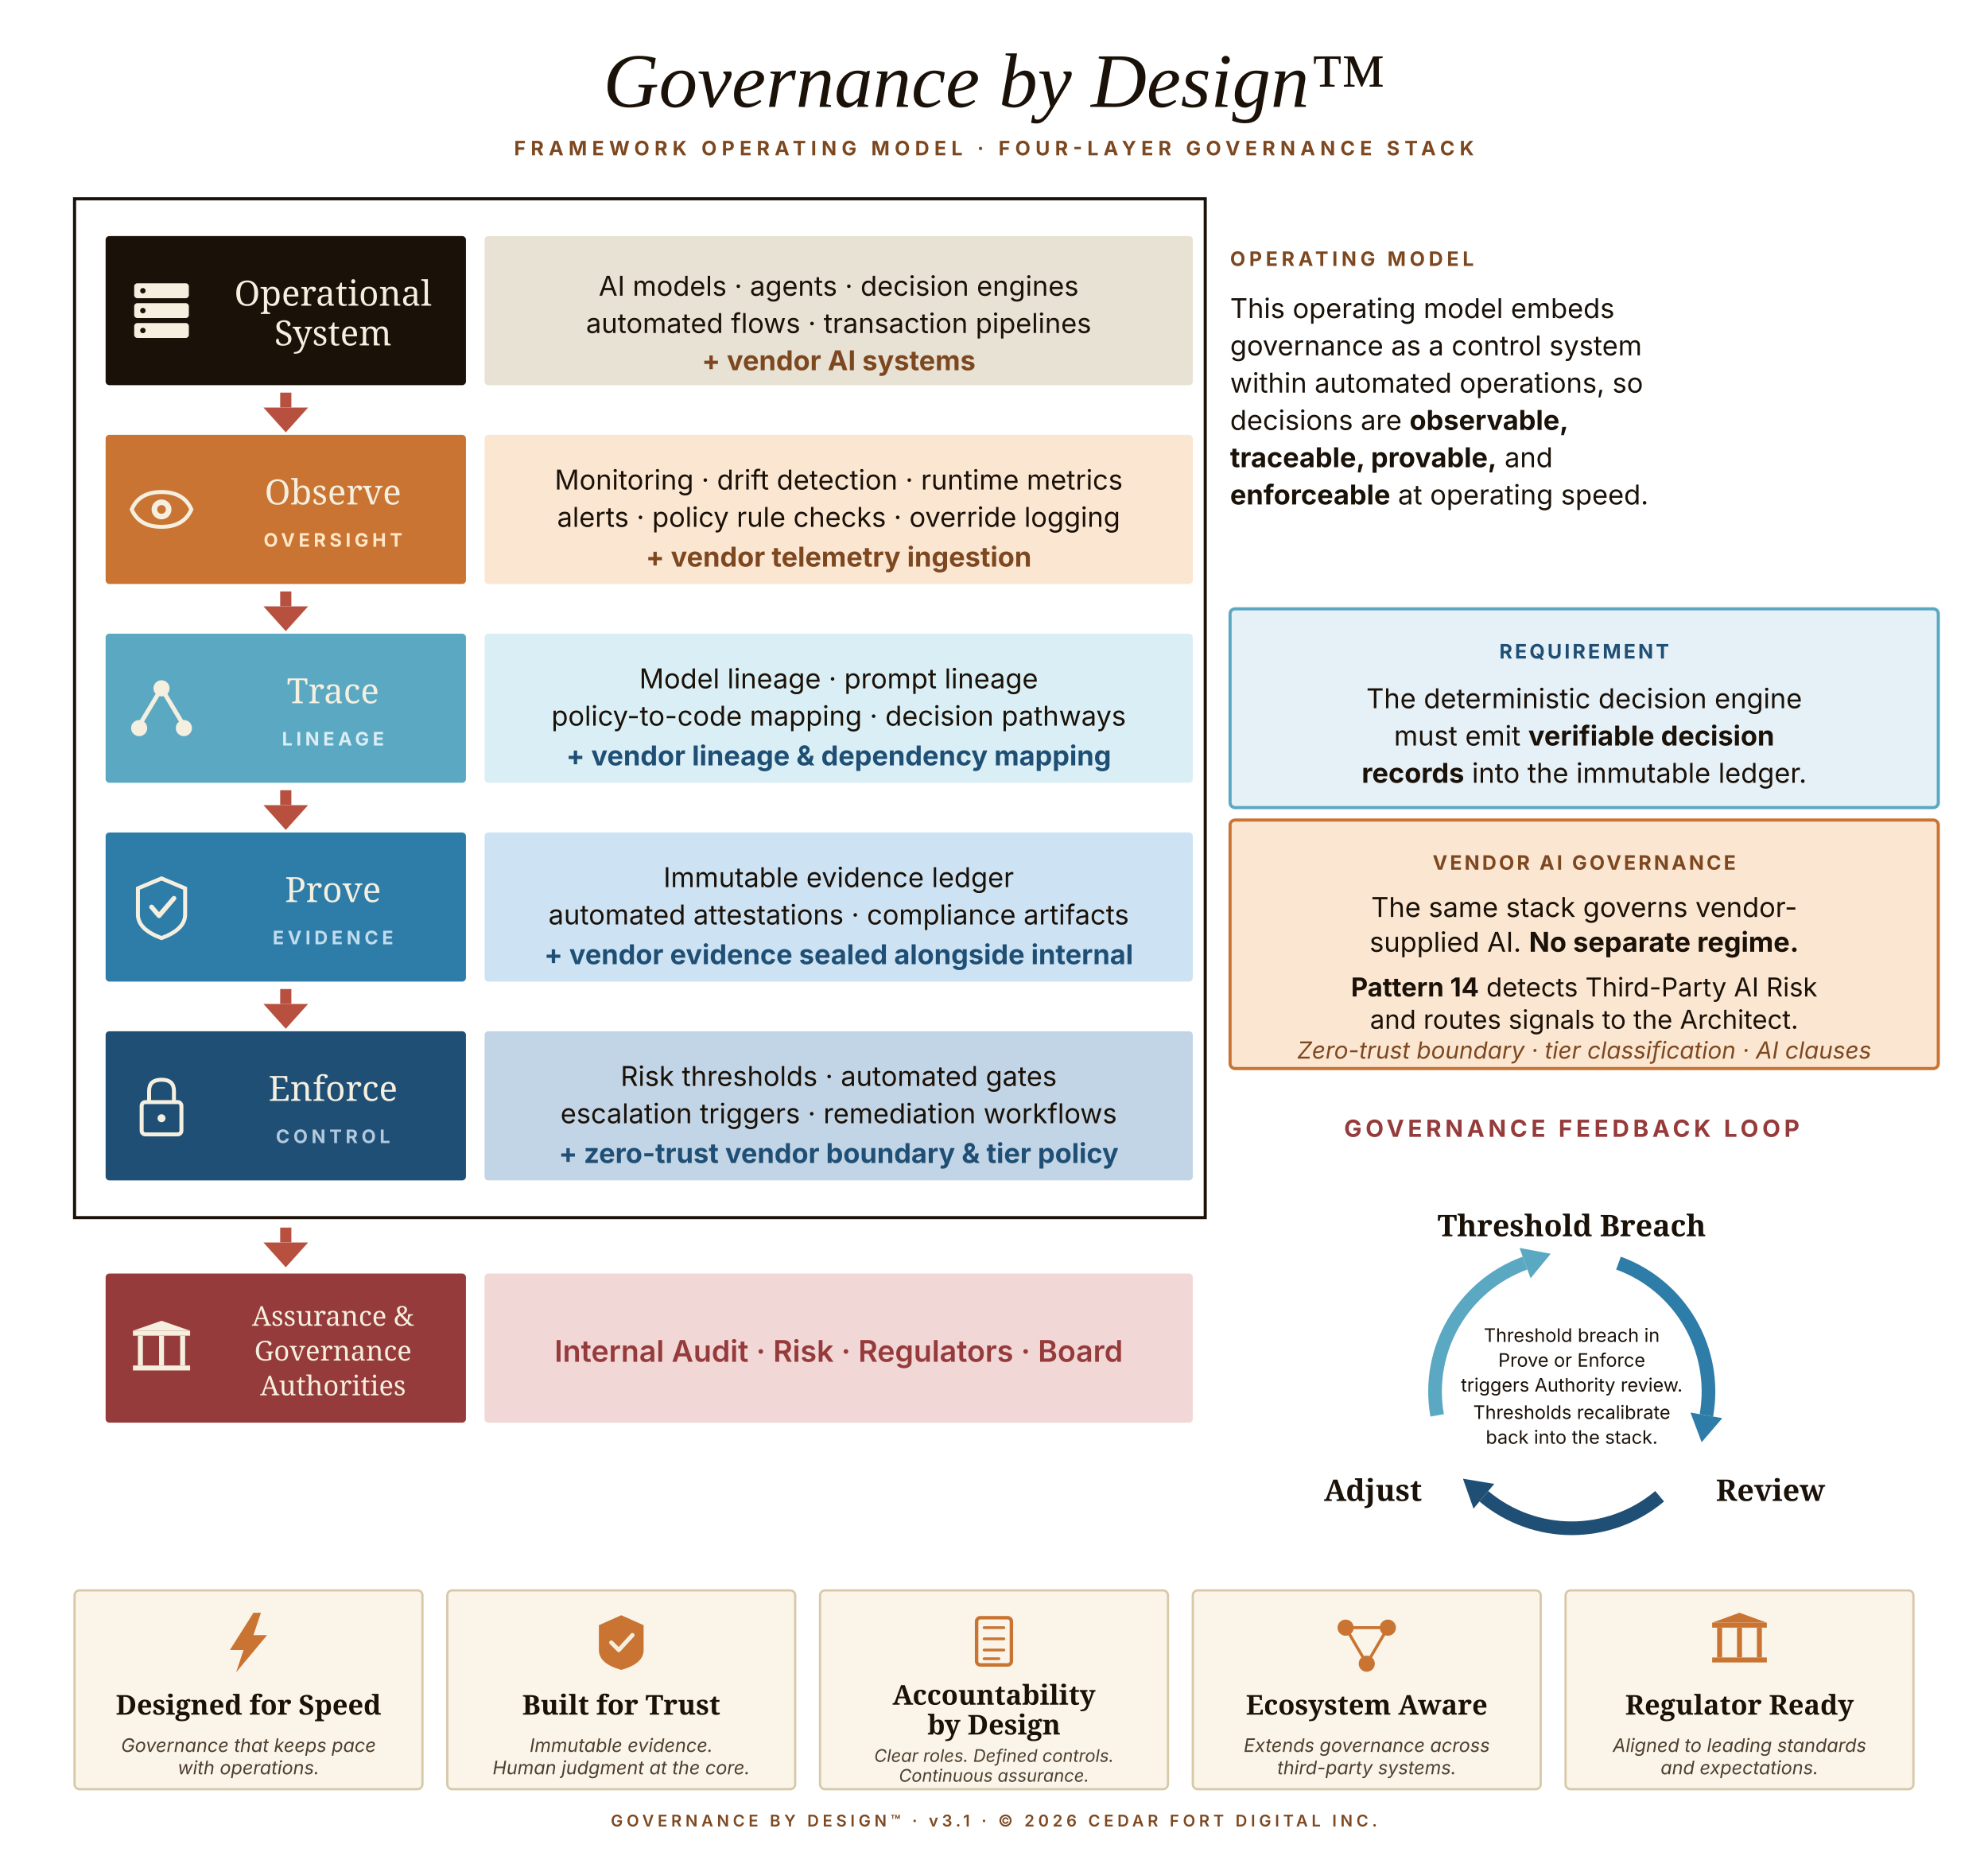
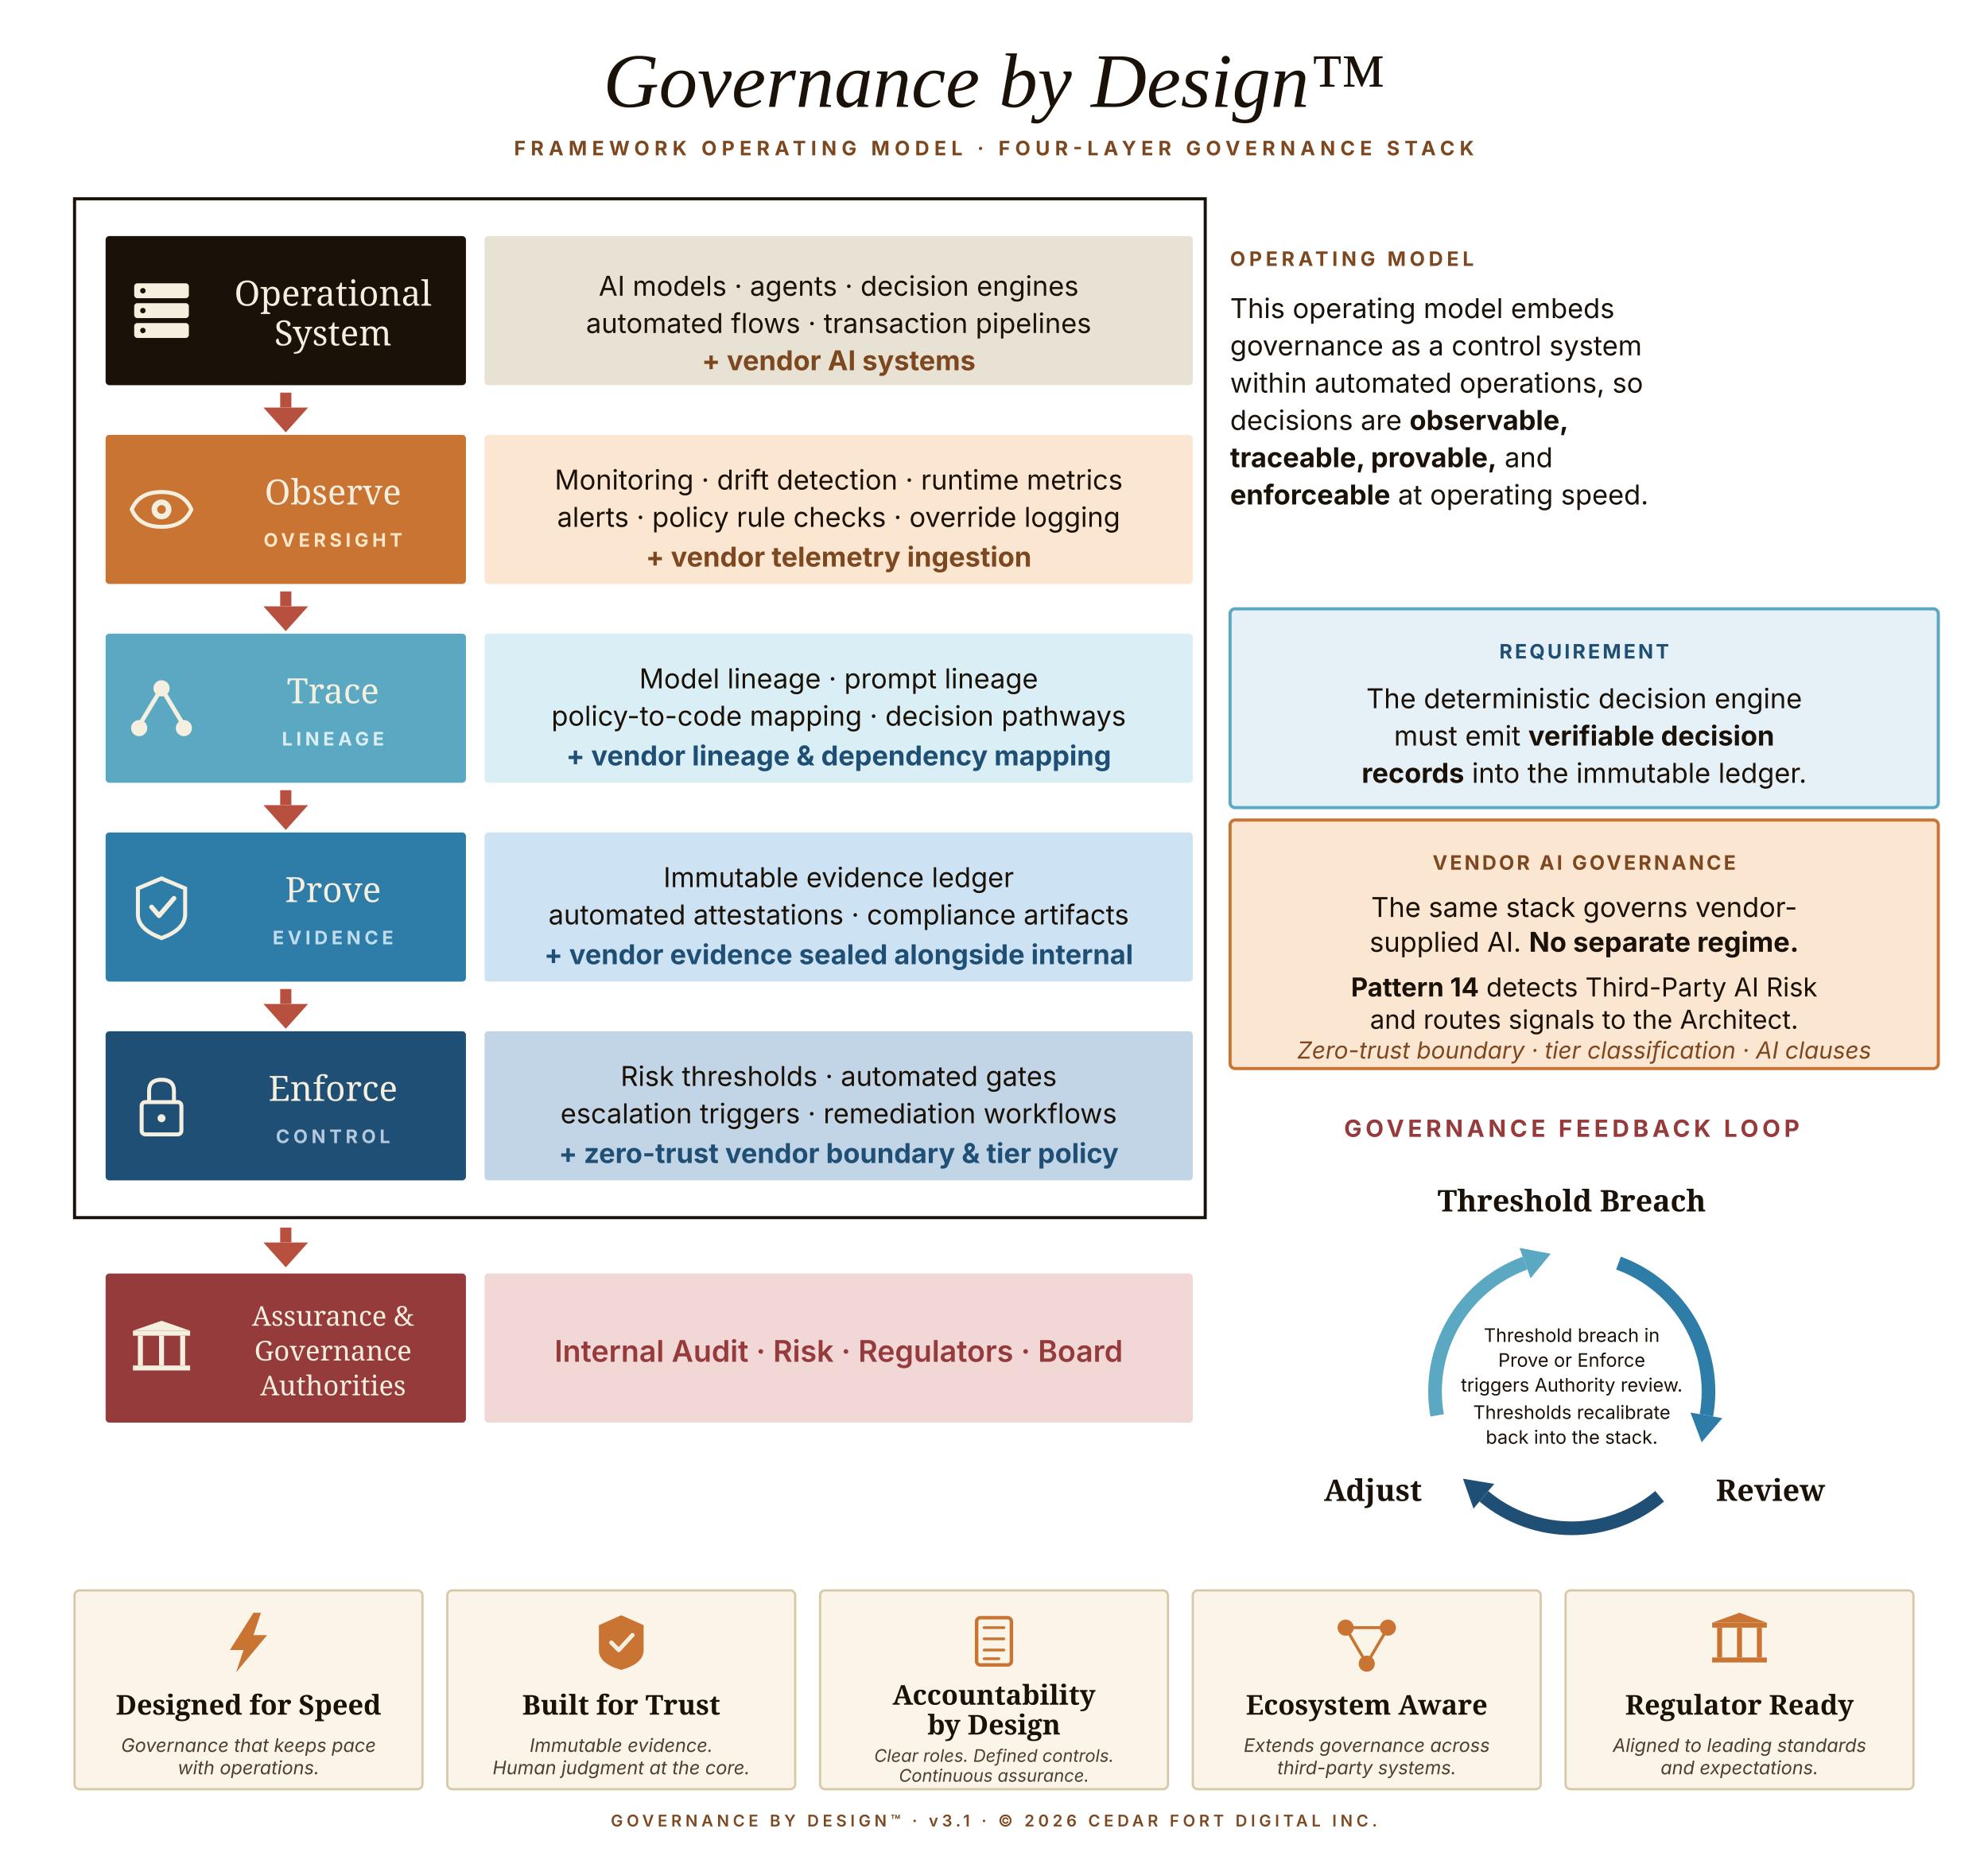
<svg xmlns="http://www.w3.org/2000/svg" viewBox="0 0 1600 1490" font-family="-apple-system, BlinkMacSystemFont, 'Segoe UI', 'Inter', Arial, sans-serif">
  <text x="800" y="86" text-anchor="middle" font-family="'Fraunces', Georgia, 'Times New Roman', serif" font-style="italic" font-size="62" font-weight="500" fill="#1A1108">Governance by Design™</text>
  <text x="800" y="125" text-anchor="middle" font-size="16" font-weight="700" letter-spacing="4" fill="#7D4820">FRAMEWORK OPERATING MODEL · FOUR-LAYER GOVERNANCE STACK</text>
  <rect x="60" y="160" width="910" height="820" fill="none" stroke="#1A1108" stroke-width="2.5" />
  <g transform="translate(85 190)">
    <rect width="290" height="120" rx="3" fill="#1A1108" />
    <g transform="translate(45 60)" fill="#F5EFDF">
      <rect x="-22" y="-22" width="44" height="12" rx="2.5" />
      <rect x="-22" y="-6" width="44" height="12" rx="2.5" />
      <rect x="-22" y="10" width="44" height="12" rx="2.5" />
      <circle cx="-15" cy="-16" r="2.2" fill="#1A1108" />
      <circle cx="-15" cy="0" r="2.2" fill="#1A1108" />
      <circle cx="-15" cy="16" r="2.2" fill="#1A1108" />
    </g>
    <text x="183" y="56" text-anchor="middle" font-family="'Fraunces', Georgia, serif" font-size="28" font-weight="500" fill="#F5EFDF">Operational</text>
    <text x="183" y="88" text-anchor="middle" font-family="'Fraunces', Georgia, serif" font-size="28" font-weight="500" fill="#F5EFDF">System</text>
  </g>
  <g transform="translate(390 190)">
    <rect width="570" height="120" rx="3" fill="#E8E2D4" />
    <text x="285" y="48" text-anchor="middle" font-size="22" fill="#1A1108">AI models · agents · decision engines</text>
    <text x="285" y="78" text-anchor="middle" font-size="22" fill="#1A1108">automated flows · transaction pipelines</text>
    <text x="285" y="108" text-anchor="middle" font-size="22" font-weight="700" fill="#7D4820">+ vendor AI systems</text>
  </g>
  <line x1="230" y1="316" x2="230" y2="328" stroke="#B85040" stroke-width="9" stroke-linecap="butt" />
  <polygon points="212,328 248,328 230,348" fill="#B85040" />
  <g transform="translate(85 350)">
    <rect width="290" height="120" rx="3" fill="#C97432" />
    <g transform="translate(45 60)">
      <path d="M -24 0 Q -18 -14 0 -14 Q 18 -14 24 0 Q 18 14 0 14 Q -18 14 -24 0 Z" fill="none" stroke="#F5EFDF" stroke-width="3.2" />
      <circle cx="0" cy="0" r="8" fill="#F5EFDF" />
      <circle cx="0" cy="0" r="3.5" fill="#C97432" />
    </g>
    <text x="183" y="56" text-anchor="middle" font-family="'Fraunces', Georgia, serif" font-size="28" font-weight="500" fill="#F5EFDF">Observe</text>
    <text x="183" y="90" text-anchor="middle" font-size="15" font-weight="700" letter-spacing="3" fill="#FFE7C8">OVERSIGHT</text>
  </g>
  <g transform="translate(390 350)">
    <rect width="570" height="120" rx="3" fill="#FBE6D2" />
    <text x="285" y="44" text-anchor="middle" font-size="22" fill="#1A1108">Monitoring · drift detection · runtime metrics</text>
    <text x="285" y="74" text-anchor="middle" font-size="22" fill="#1A1108">alerts · policy rule checks · override logging</text>
    <text x="285" y="106" text-anchor="middle" font-size="22" font-weight="700" fill="#7D4820">+ vendor telemetry ingestion</text>
  </g>
  <line x1="230" y1="476" x2="230" y2="488" stroke="#B85040" stroke-width="9" stroke-linecap="butt" />
  <polygon points="212,488 248,488 230,508" fill="#B85040" />
  <g transform="translate(85 510)">
    <rect width="290" height="120" rx="3" fill="#5BA8C2" />
    <g transform="translate(45 60)">
      <line x1="0" y1="-16" x2="-18" y2="14" stroke="#F5EFDF" stroke-width="3.5" stroke-linecap="round" />
      <line x1="0" y1="-16" x2="18" y2="14" stroke="#F5EFDF" stroke-width="3.5" stroke-linecap="round" />
      <circle cx="0" cy="-16" r="6.5" fill="#F5EFDF" />
      <circle cx="-18" cy="16" r="6.5" fill="#F5EFDF" />
      <circle cx="18" cy="16" r="6.5" fill="#F5EFDF" />
    </g>
    <text x="183" y="56" text-anchor="middle" font-family="'Fraunces', Georgia, serif" font-size="28" font-weight="500" fill="#F5EFDF">Trace</text>
    <text x="183" y="90" text-anchor="middle" font-size="15" font-weight="700" letter-spacing="3" fill="#DBEEF6">LINEAGE</text>
  </g>
  <g transform="translate(390 510)">
    <rect width="570" height="120" rx="3" fill="#DAEFF5" />
    <text x="285" y="44" text-anchor="middle" font-size="22" fill="#1A1108">Model lineage · prompt lineage</text>
    <text x="285" y="74" text-anchor="middle" font-size="22" fill="#1A1108">policy-to-code mapping · decision pathways</text>
    <text x="285" y="106" text-anchor="middle" font-size="22" font-weight="700" fill="#1F4F75">+ vendor lineage &amp; dependency mapping</text>
  </g>
  <line x1="230" y1="636" x2="230" y2="648" stroke="#B85040" stroke-width="9" stroke-linecap="butt" />
  <polygon points="212,648 248,648 230,668" fill="#B85040" />
  <g transform="translate(85 670)">
    <rect width="290" height="120" rx="3" fill="#2E7DA8" />
    <g transform="translate(45 60)">
      <path d="M 0 -23 L 19 -15 L 19 6 Q 19 18 0 25 Q -19 18 -19 6 L -19 -15 Z" fill="none" stroke="#F5EFDF" stroke-width="3.2" />
      <path d="M -8 0 L -2 7 L 10 -7" fill="none" stroke="#F5EFDF" stroke-width="3.8" stroke-linecap="round" stroke-linejoin="round" />
    </g>
    <text x="183" y="56" text-anchor="middle" font-family="'Fraunces', Georgia, serif" font-size="28" font-weight="500" fill="#F5EFDF">Prove</text>
    <text x="183" y="90" text-anchor="middle" font-size="15" font-weight="700" letter-spacing="3" fill="#C0DCEE">EVIDENCE</text>
  </g>
  <g transform="translate(390 670)">
    <rect width="570" height="120" rx="3" fill="#CDE3F3" />
    <text x="285" y="44" text-anchor="middle" font-size="22" fill="#1A1108">Immutable evidence ledger</text>
    <text x="285" y="74" text-anchor="middle" font-size="22" fill="#1A1108">automated attestations · compliance artifacts</text>
    <text x="285" y="106" text-anchor="middle" font-size="22" font-weight="700" fill="#1F4F75">+ vendor evidence sealed alongside internal</text>
  </g>
  <line x1="230" y1="796" x2="230" y2="808" stroke="#B85040" stroke-width="9" stroke-linecap="butt" />
  <polygon points="212,808 248,808 230,828" fill="#B85040" />
  <g transform="translate(85 830)">
    <rect width="290" height="120" rx="3" fill="#1F4F75" />
    <g transform="translate(45 60)">
      <rect x="-16" y="-3" width="32" height="26" rx="3" fill="none" stroke="#F5EFDF" stroke-width="3.2" />
      <path d="M -10 -3 L -10 -12 Q -10 -21 0 -21 Q 10 -21 10 -12 L 10 -3" fill="none" stroke="#F5EFDF" stroke-width="3.2" />
      <circle cx="0" cy="10" r="3.2" fill="#F5EFDF" />
    </g>
    <text x="183" y="56" text-anchor="middle" font-family="'Fraunces', Georgia, serif" font-size="28" font-weight="500" fill="#F5EFDF">Enforce</text>
    <text x="183" y="90" text-anchor="middle" font-size="15" font-weight="700" letter-spacing="3" fill="#B2C9DE">CONTROL</text>
  </g>
  <g transform="translate(390 830)">
    <rect width="570" height="120" rx="3" fill="#C2D5E6" />
    <text x="285" y="44" text-anchor="middle" font-size="22" fill="#1A1108">Risk thresholds · automated gates</text>
    <text x="285" y="74" text-anchor="middle" font-size="22" fill="#1A1108">escalation triggers · remediation workflows</text>
    <text x="285" y="106" text-anchor="middle" font-size="22" font-weight="700" fill="#1F4F75">+ zero-trust vendor boundary &amp; tier policy</text>
  </g>
  <line x1="230" y1="988" x2="230" y2="1000" stroke="#B85040" stroke-width="9" stroke-linecap="butt" />
  <polygon points="212,1000 248,1000 230,1020" fill="#B85040" />
  <g transform="translate(85 1025)">
    <rect width="290" height="120" rx="3" fill="#963B3B" />
    <g transform="translate(45 60)" fill="#F5EFDF">
      <path d="M -23 -14 L 0 -22 L 23 -14 Z" />
      <rect x="-23" y="-14" width="46" height="4" />
      <rect x="-19" y="-10" width="4" height="24" />
      <rect x="-2" y="-10" width="4" height="24" />
      <rect x="15" y="-10" width="4" height="24" />
      <rect x="-23" y="14" width="46" height="4" />
    </g>
    <text x="183" y="42" text-anchor="middle" font-family="'Fraunces', Georgia, serif" font-size="22" font-weight="500" fill="#F5EFDF">Assurance &amp;</text>
    <text x="183" y="70" text-anchor="middle" font-family="'Fraunces', Georgia, serif" font-size="22" font-weight="500" fill="#F5EFDF">Governance</text>
    <text x="183" y="98" text-anchor="middle" font-family="'Fraunces', Georgia, serif" font-size="22" font-weight="500" fill="#F5EFDF">Authorities</text>
  </g>
  <g transform="translate(390 1025)">
    <rect width="570" height="120" rx="3" fill="#F2D7D7" />
    <text x="285" y="71" text-anchor="middle" font-size="24" font-weight="600" fill="#963B3B">Internal Audit · Risk · Regulators · Board</text>
  </g>
  <g transform="translate(990 190)">
    <text x="0" y="24" font-size="16" font-weight="700" letter-spacing="3" fill="#7D4820">OPERATING MODEL</text>
    <text x="0" y="66" font-size="22" fill="#1A1108">This operating model embeds</text>
    <text x="0" y="96" font-size="22" fill="#1A1108">governance as a control system</text>
    <text x="0" y="126" font-size="22" fill="#1A1108">within automated operations, so</text>
    <text x="0" y="156" font-size="22" fill="#1A1108">decisions are <tspan font-weight="700">observable,</tspan>
    </text>
    <text x="0" y="186" font-size="22" fill="#1A1108">
      <tspan font-weight="700">traceable, provable,</tspan> and</text>
    <text x="0" y="216" font-size="22" fill="#1A1108">
      <tspan font-weight="700">enforceable</tspan> at operating speed.</text>
  </g>
  <g transform="translate(990 490)">
    <rect width="570" height="160" rx="4" fill="#E5F0F7" stroke="#5BA8C2" stroke-width="2.5" />
    <text x="285" y="40" text-anchor="middle" font-size="16" font-weight="700" letter-spacing="2" fill="#1F4F75">REQUIREMENT</text>
    <text x="285" y="80" text-anchor="middle" font-size="22" fill="#1A1108">The deterministic decision engine</text>
    <text x="285" y="110" text-anchor="middle" font-size="22" fill="#1A1108">must emit <tspan font-weight="700">verifiable decision</tspan>
    </text>
    <text x="285" y="140" text-anchor="middle" font-size="22" fill="#1A1108">
      <tspan font-weight="700">records</tspan> into the immutable ledger.</text>
  </g>
  <g transform="translate(990 660)">
    <rect width="570" height="200" rx="4" fill="#FBE6D2" stroke="#C97432" stroke-width="2.5" />
    <text x="285" y="40" text-anchor="middle" font-size="16" font-weight="700" letter-spacing="2" fill="#7D4820">VENDOR AI GOVERNANCE</text>
    <text x="285" y="78" text-anchor="middle" font-size="22" fill="#1A1108">The same stack governs vendor-</text>
    <text x="285" y="106" text-anchor="middle" font-size="22" fill="#1A1108">supplied AI. <tspan font-weight="700">No separate regime.</tspan>
    </text>
    <text x="285" y="142" text-anchor="middle" font-size="21" fill="#1A1108">
      <tspan font-weight="700">Pattern 14</tspan> detects Third-Party AI Risk</text>
    <text x="285" y="168" text-anchor="middle" font-size="21" fill="#1A1108">and routes signals to the Architect.</text>
    <text x="285" y="192" text-anchor="middle" font-size="19" fill="#7D4820" font-style="italic">Zero-trust boundary · tier classification · AI clauses</text>
  </g>
  <text x="1265" y="915" text-anchor="middle" font-size="19" font-weight="700" letter-spacing="3" fill="#963B3B">GOVERNANCE FEEDBACK LOOP</text>
  <g transform="translate(1265 1120)">
-     <text x="0" y="-125" text-anchor="middle" font-family="'Fraunces', Georgia, serif" font-size="24" font-weight="600" fill="#1A1108">Threshold Breach</text>
+     <text x="0" y="-145" text-anchor="middle" font-family="'Fraunces', Georgia, serif" font-size="24" font-weight="600" fill="#1A1108">Threshold Breach</text>
    <text x="160" y="88" text-anchor="middle" font-family="'Fraunces', Georgia, serif" font-size="24" font-weight="600" fill="#1A1108">Review</text>
    <text x="-160" y="88" text-anchor="middle" font-family="'Fraunces', Georgia, serif" font-size="24" font-weight="600" fill="#1A1108">Adjust</text>
    <path d="M 37.6 -103.4 A 110 110 0 0 1 108.35 19.14" fill="none" stroke="#2E7DA8" stroke-width="11" stroke-linecap="butt" />
    <g transform="translate(108.35 19.14) rotate(10)">
      <polygon points="0,22 -13,0 13,0" fill="#2E7DA8" />
    </g>
    <path d="M 70.73 84.26 A 110 110 0 0 1 -70.73 84.26" fill="none" stroke="#1F4F75" stroke-width="11" stroke-linecap="butt" />
    <g transform="translate(-70.73 84.26) rotate(130)">
      <polygon points="0,22 -13,0 13,0" fill="#1F4F75" />
    </g>
    <path d="M -108.35 19.14 A 110 110 0 0 1 -37.6 -103.4" fill="none" stroke="#5BA8C2" stroke-width="11" stroke-linecap="butt" />
    <g transform="translate(-37.6 -103.4) rotate(250)">
      <polygon points="0,22 -13,0 13,0" fill="#5BA8C2" />
    </g>
    <text x="0" y="-40" text-anchor="middle" font-size="15" fill="#1A1108">Threshold breach in</text>
    <text x="0" y="-20" text-anchor="middle" font-size="15" fill="#1A1108">Prove or Enforce</text>
    <text x="0" y="0" text-anchor="middle" font-size="15" fill="#1A1108">triggers Authority review.</text>
    <text x="0" y="22" text-anchor="middle" font-size="15" fill="#1A1108">Thresholds recalibrate</text>
    <text x="0" y="42" text-anchor="middle" font-size="15" fill="#1A1108">back into the stack.</text>
  </g>
  <g transform="translate(60 1280)">
    <rect width="280" height="160" rx="4" fill="#FAF5E8" stroke="#D7C8A8" stroke-width="1.8" />
    <g transform="translate(140 42)" fill="#C97432">
      <path d="M 4 -24 L -15 6 L -4 6 L -10 24 L 15 -6 L 4 -6 L 10 -24 Z" />
    </g>
    <text x="140" y="100" text-anchor="middle" font-family="'Fraunces', Georgia, serif" font-size="22" font-weight="600" fill="#1A1108">Designed for Speed</text>
    <text x="140" y="130" text-anchor="middle" font-size="15" font-style="italic" fill="#4D3F2F">Governance that keeps pace</text>
    <text x="140" y="148" text-anchor="middle" font-size="15" font-style="italic" fill="#4D3F2F">with operations.</text>
  </g>
  <g transform="translate(360 1280)">
    <rect width="280" height="160" rx="4" fill="#FAF5E8" stroke="#D7C8A8" stroke-width="1.8" />
    <g transform="translate(140 42)">
      <path d="M 0 -22 L 18 -14 L 18 6 Q 18 17 0 22 Q -18 17 -18 6 L -18 -14 Z" fill="#C97432" />
      <path d="M -8 0 L -2 6 L 9 -6" fill="none" stroke="#F5EFDF" stroke-width="3.4" stroke-linecap="round" stroke-linejoin="round" />
    </g>
    <text x="140" y="100" text-anchor="middle" font-family="'Fraunces', Georgia, serif" font-size="22" font-weight="600" fill="#1A1108">Built for Trust</text>
    <text x="140" y="130" text-anchor="middle" font-size="15" font-style="italic" fill="#4D3F2F">Immutable evidence.</text>
    <text x="140" y="148" text-anchor="middle" font-size="15" font-style="italic" fill="#4D3F2F">Human judgment at the core.</text>
  </g>
  <g transform="translate(660 1280)">
    <rect width="280" height="160" rx="4" fill="#FAF5E8" stroke="#D7C8A8" stroke-width="1.8" />
    <g transform="translate(140 42)">
      <rect x="-14" y="-20" width="28" height="38" rx="3" fill="none" stroke="#C97432" stroke-width="2.8" />
      <line x1="-8" y1="-12" x2="8" y2="-12" stroke="#C97432" stroke-width="2.2" stroke-linecap="round" />
      <line x1="-8" y1="-3" x2="8" y2="-3" stroke="#C97432" stroke-width="2.2" stroke-linecap="round" />
      <line x1="-8" y1="6" x2="8" y2="6" stroke="#C97432" stroke-width="2.2" stroke-linecap="round" />
      <line x1="-8" y1="13" x2="4" y2="13" stroke="#C97432" stroke-width="2.2" stroke-linecap="round" />
    </g>
    <text x="140" y="92" text-anchor="middle" font-family="'Fraunces', Georgia, serif" font-size="22" font-weight="600" fill="#1A1108">Accountability</text>
    <text x="140" y="116" text-anchor="middle" font-family="'Fraunces', Georgia, serif" font-size="22" font-weight="600" fill="#1A1108">by Design</text>
    <text x="140" y="138" text-anchor="middle" font-size="14" font-style="italic" fill="#4D3F2F">Clear roles. Defined controls.</text>
    <text x="140" y="154" text-anchor="middle" font-size="14" font-style="italic" fill="#4D3F2F">Continuous assurance.</text>
  </g>
  <g transform="translate(960 1280)">
    <rect width="280" height="160" rx="4" fill="#FAF5E8" stroke="#D7C8A8" stroke-width="1.8" />
    <g transform="translate(140 42)">
      <line x1="-17" y1="-12" x2="17" y2="-12" stroke="#C97432" stroke-width="2.4" />
      <line x1="-17" y1="-12" x2="0" y2="17" stroke="#C97432" stroke-width="2.4" />
      <line x1="17" y1="-12" x2="0" y2="17" stroke="#C97432" stroke-width="2.4" />
      <circle cx="-17" cy="-12" r="6.5" fill="#C97432" />
      <circle cx="17" cy="-12" r="6.5" fill="#C97432" />
      <circle cx="0" cy="17" r="6.5" fill="#C97432" />
    </g>
    <text x="140" y="100" text-anchor="middle" font-family="'Fraunces', Georgia, serif" font-size="22" font-weight="600" fill="#1A1108">Ecosystem Aware</text>
    <text x="140" y="130" text-anchor="middle" font-size="15" font-style="italic" fill="#4D3F2F">Extends governance across</text>
    <text x="140" y="148" text-anchor="middle" font-size="15" font-style="italic" fill="#4D3F2F">third-party systems.</text>
  </g>
  <g transform="translate(1260 1280)">
    <rect width="280" height="160" rx="4" fill="#FAF5E8" stroke="#D7C8A8" stroke-width="1.8" />
    <g transform="translate(140 42)" fill="#C97432">
      <path d="M -22 -16 L 0 -24 L 22 -16 Z" />
      <rect x="-22" y="-16" width="44" height="4" />
      <rect x="-18" y="-12" width="4" height="24" />
      <rect x="-2" y="-12" width="4" height="24" />
      <rect x="14" y="-12" width="4" height="24" />
      <rect x="-22" y="12" width="44" height="4" />
    </g>
    <text x="140" y="100" text-anchor="middle" font-family="'Fraunces', Georgia, serif" font-size="22" font-weight="600" fill="#1A1108">Regulator Ready</text>
    <text x="140" y="130" text-anchor="middle" font-size="15" font-style="italic" fill="#4D3F2F">Aligned to leading standards</text>
    <text x="140" y="148" text-anchor="middle" font-size="15" font-style="italic" fill="#4D3F2F">and expectations.</text>
  </g>
  <text x="800" y="1470" text-anchor="middle" font-size="13" font-weight="600" letter-spacing="3" fill="#7D4820">GOVERNANCE BY DESIGN™ · v3.1 · © 2026 CEDAR FORT DIGITAL INC.</text>
</svg>
